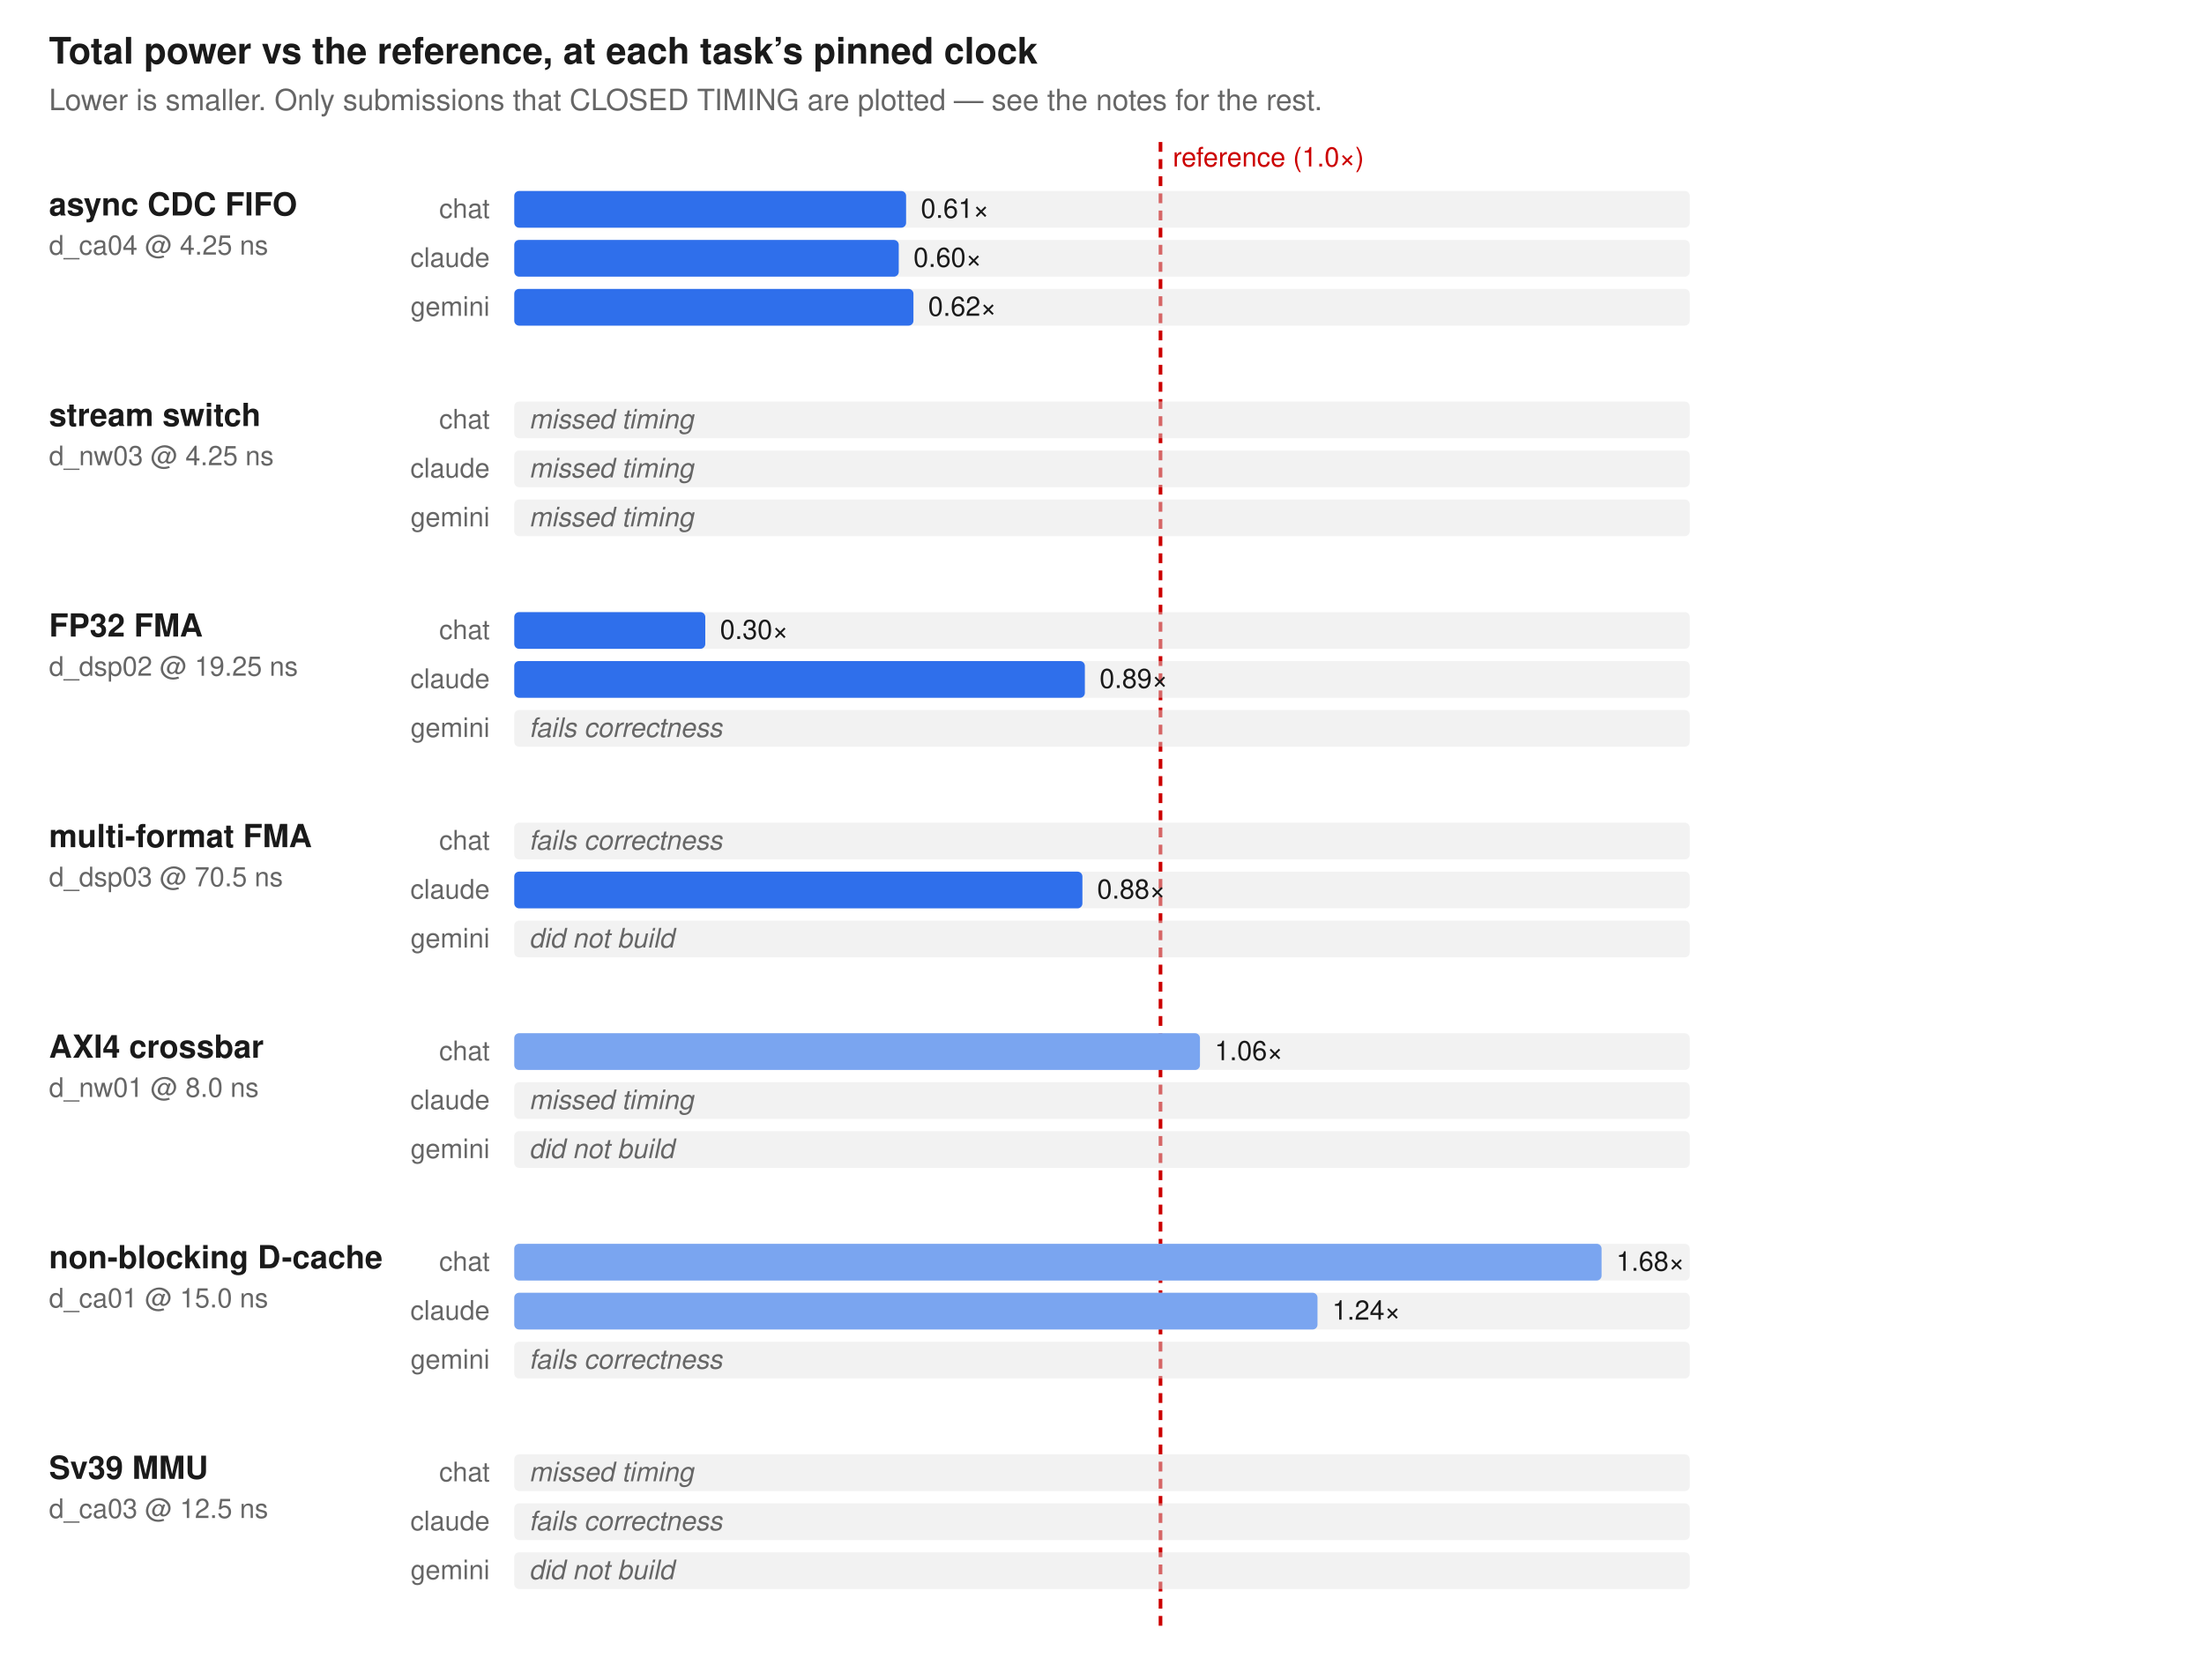
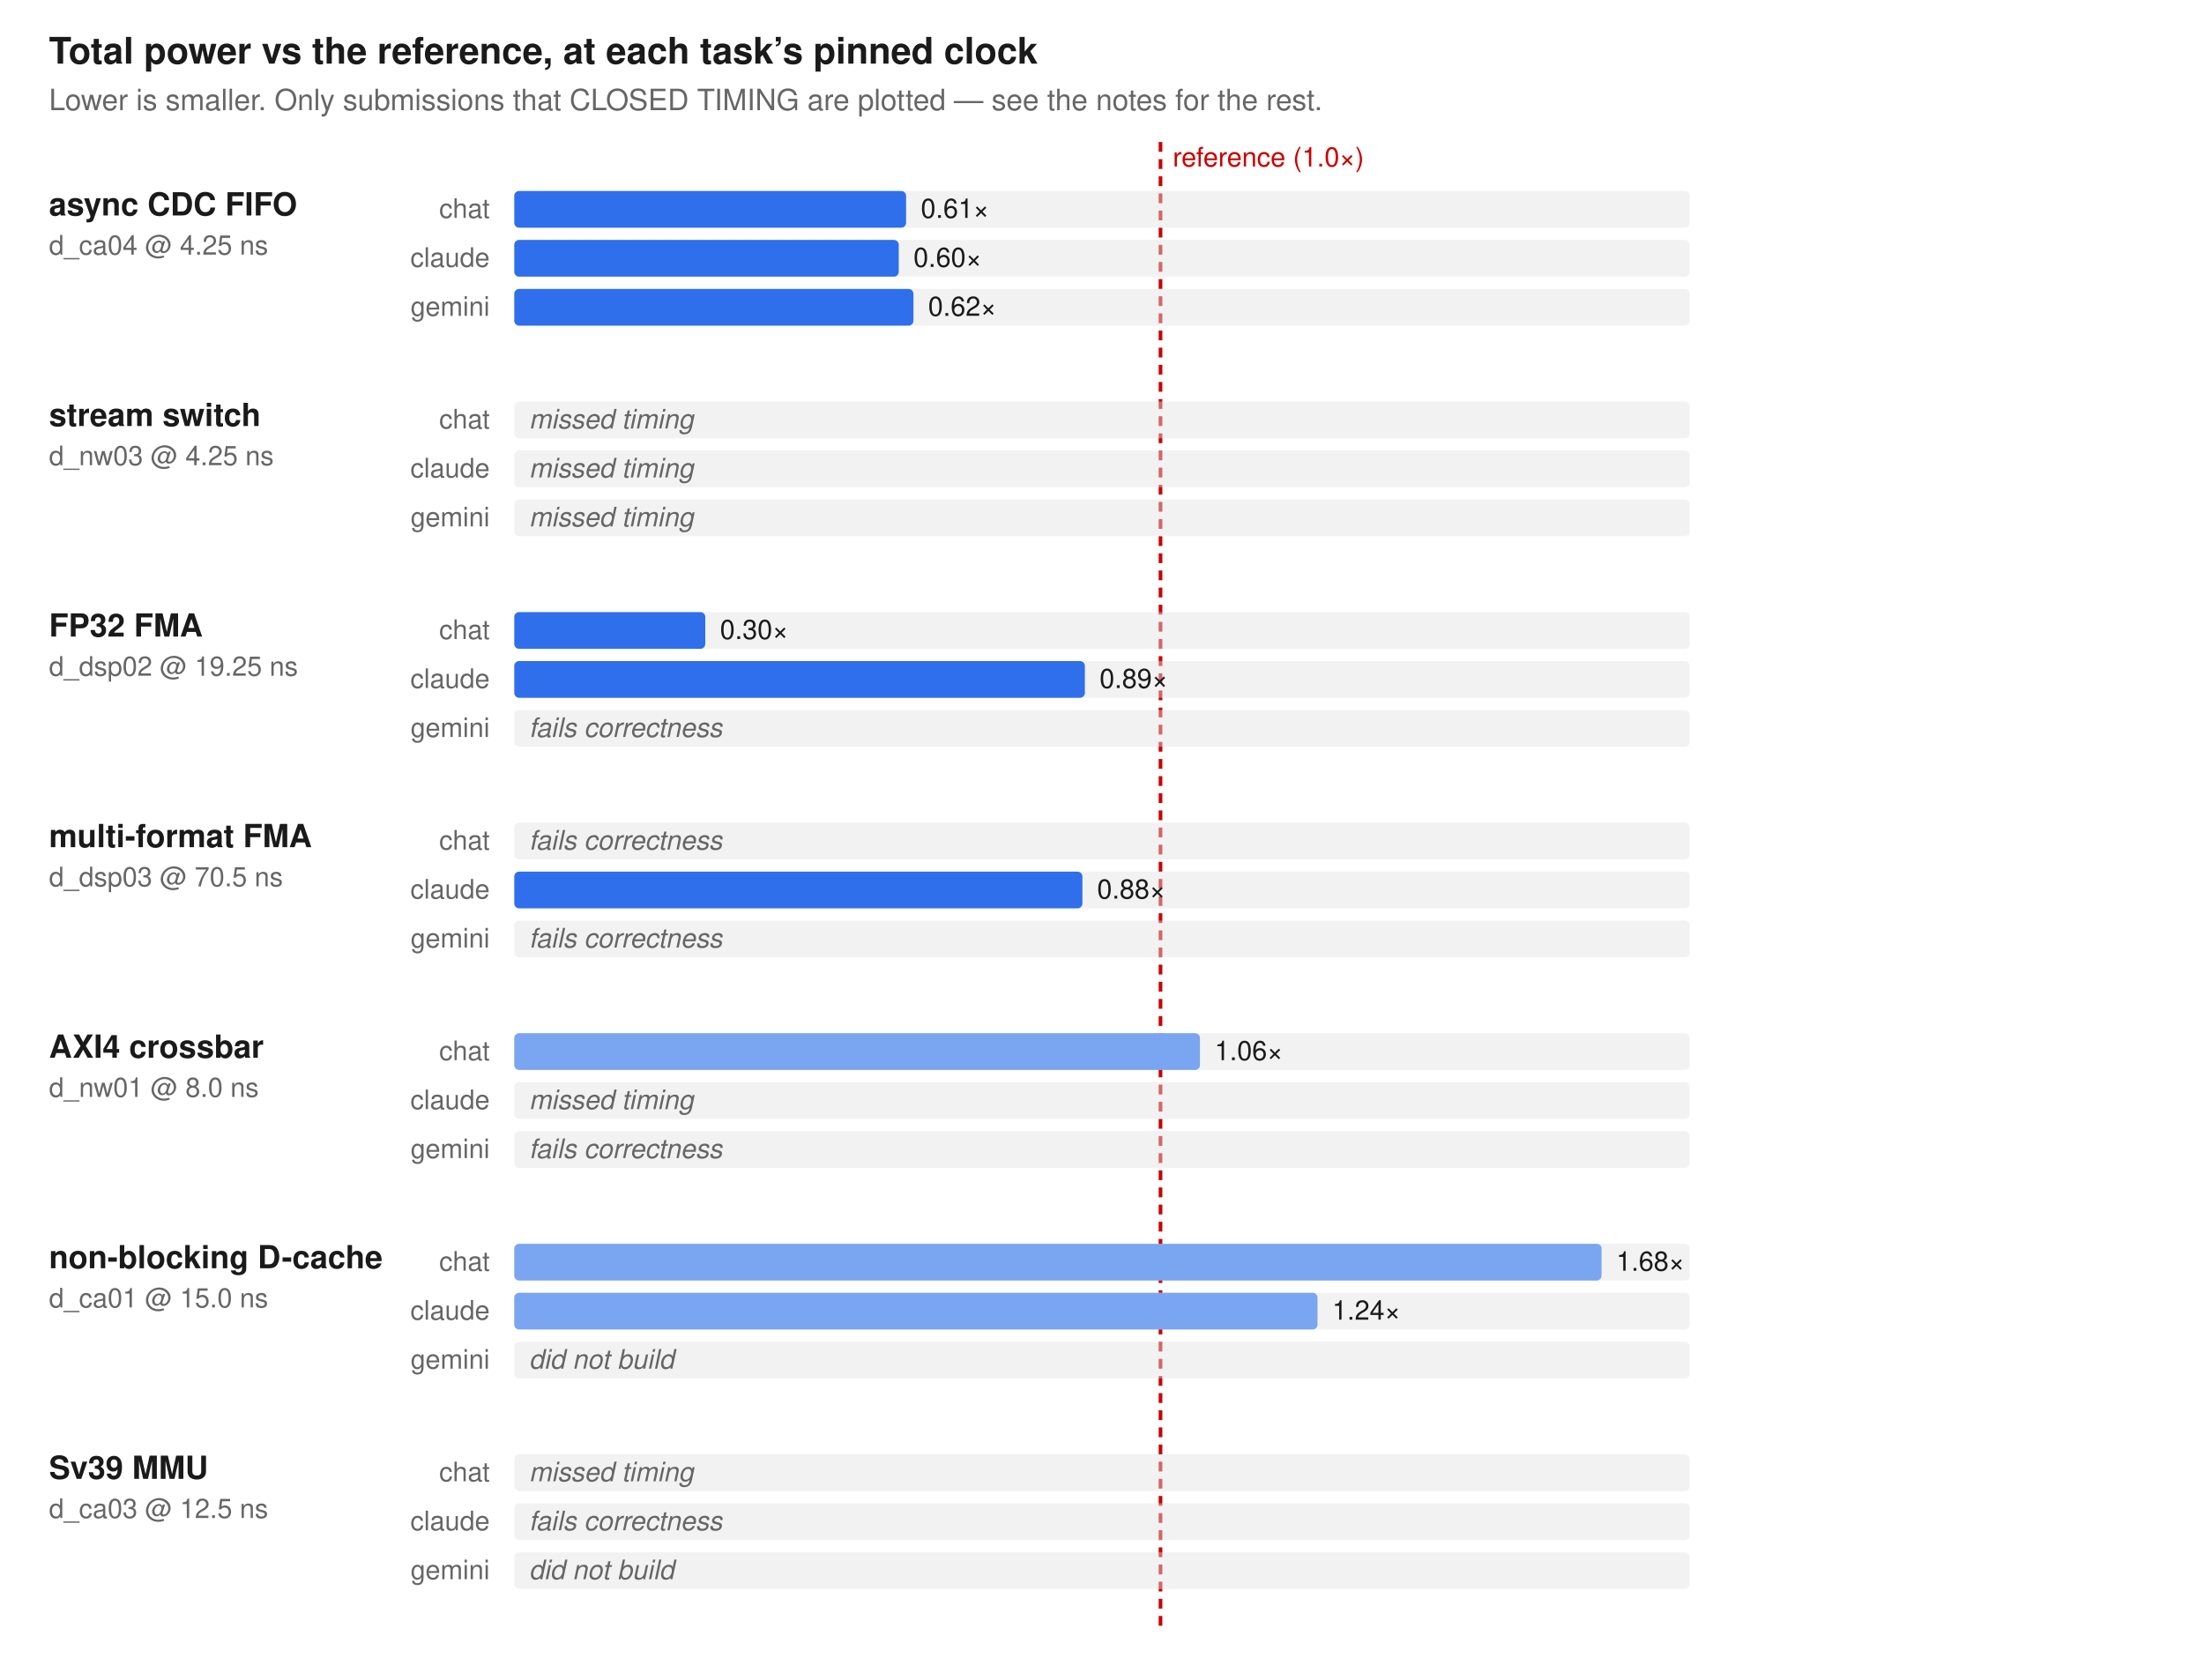
<svg xmlns="http://www.w3.org/2000/svg" viewBox="0 0 900 686" font-family="-apple-system,BlinkMacSystemFont,Segoe UI,Helvetica,Arial,sans-serif">
  <rect width="900" height="686" fill="none" />
  <text x="20" y="26" fill="#1a1a1a" font-size="15" font-weight="600">Total power vs the reference, at each task’s pinned clock</text>
  <text x="20" y="45" fill="#666" font-size="12">Lower is smaller. Only submissions that CLOSED TIMING are plotted — see the notes for the rest.</text>
  <line x1="473.889" y1="58" x2="473.889" y2="666" stroke="#c00" stroke-width="1.5" stroke-dasharray="4 3" />
  <text x="478.889" y="68" fill="#c00" font-size="11">reference (1.0×)</text>
  <text x="20" y="88" fill="#1a1a1a" font-size="13" font-weight="600">async CDC FIFO</text>
  <text x="20" y="104" fill="#666" font-size="11">d_ca04 @ 4.25 ns</text>
  <text x="200" y="89" fill="#666" font-size="11" text-anchor="end">chat</text>
  <rect x="210" y="78" width="480" height="15" rx="2" fill="#e3e3e3" opacity="0.45" />
  <rect x="210" y="78" width="160" height="15" rx="2" fill="#2f6feb" />
  <text x="376" y="89" fill="#1a1a1a" font-size="11">0.61×</text>
  <text x="200" y="109" fill="#666" font-size="11" text-anchor="end">claude</text>
  <rect x="210" y="98" width="480" height="15" rx="2" fill="#e3e3e3" opacity="0.45" />
  <rect x="210" y="98" width="157" height="15" rx="2" fill="#2f6feb" />
  <text x="373" y="109" fill="#1a1a1a" font-size="11">0.60×</text>
  <text x="200" y="129" fill="#666" font-size="11" text-anchor="end">gemini</text>
  <rect x="210" y="118" width="480" height="15" rx="2" fill="#e3e3e3" opacity="0.45" />
  <rect x="210" y="118" width="163" height="15" rx="2" fill="#2f6feb" />
  <text x="379" y="129" fill="#1a1a1a" font-size="11">0.62×</text>
  <text x="20" y="174" fill="#1a1a1a" font-size="13" font-weight="600">stream switch</text>
  <text x="20" y="190" fill="#666" font-size="11">d_nw03 @ 4.25 ns</text>
  <text x="200" y="175" fill="#666" font-size="11" text-anchor="end">chat</text>
  <rect x="210" y="164" width="480" height="15" rx="2" fill="#e3e3e3" opacity="0.45" />
  <text x="216" y="175" fill="#666" font-size="11" font-style="italic">missed timing</text>
  <text x="200" y="195" fill="#666" font-size="11" text-anchor="end">claude</text>
  <rect x="210" y="184" width="480" height="15" rx="2" fill="#e3e3e3" opacity="0.45" />
  <text x="216" y="195" fill="#666" font-size="11" font-style="italic">missed timing</text>
  <text x="200" y="215" fill="#666" font-size="11" text-anchor="end">gemini</text>
  <rect x="210" y="204" width="480" height="15" rx="2" fill="#e3e3e3" opacity="0.45" />
  <text x="216" y="215" fill="#666" font-size="11" font-style="italic">missed timing</text>
  <text x="20" y="260" fill="#1a1a1a" font-size="13" font-weight="600">FP32 FMA</text>
  <text x="20" y="276" fill="#666" font-size="11">d_dsp02 @ 19.25 ns</text>
  <text x="200" y="261" fill="#666" font-size="11" text-anchor="end">chat</text>
  <rect x="210" y="250" width="480" height="15" rx="2" fill="#e3e3e3" opacity="0.45" />
  <rect x="210" y="250" width="78" height="15" rx="2" fill="#2f6feb" />
  <text x="294" y="261" fill="#1a1a1a" font-size="11">0.30×</text>
  <text x="200" y="281" fill="#666" font-size="11" text-anchor="end">claude</text>
  <rect x="210" y="270" width="480" height="15" rx="2" fill="#e3e3e3" opacity="0.45" />
  <rect x="210" y="270" width="233" height="15" rx="2" fill="#2f6feb" />
  <text x="449" y="281" fill="#1a1a1a" font-size="11">0.89×</text>
  <text x="200" y="301" fill="#666" font-size="11" text-anchor="end">gemini</text>
  <rect x="210" y="290" width="480" height="15" rx="2" fill="#e3e3e3" opacity="0.45" />
  <text x="216" y="301" fill="#666" font-size="11" font-style="italic">fails correctness</text>
  <text x="20" y="346" fill="#1a1a1a" font-size="13" font-weight="600">multi-format FMA</text>
  <text x="20" y="362" fill="#666" font-size="11">d_dsp03 @ 70.5 ns</text>
  <text x="200" y="347" fill="#666" font-size="11" text-anchor="end">chat</text>
  <rect x="210" y="336" width="480" height="15" rx="2" fill="#e3e3e3" opacity="0.45" />
  <text x="216" y="347" fill="#666" font-size="11" font-style="italic">fails correctness</text>
  <text x="200" y="367" fill="#666" font-size="11" text-anchor="end">claude</text>
  <rect x="210" y="356" width="480" height="15" rx="2" fill="#e3e3e3" opacity="0.45" />
  <rect x="210" y="356" width="232" height="15" rx="2" fill="#2f6feb" />
  <text x="448" y="367" fill="#1a1a1a" font-size="11">0.88×</text>
  <text x="200" y="387" fill="#666" font-size="11" text-anchor="end">gemini</text>
  <rect x="210" y="376" width="480" height="15" rx="2" fill="#e3e3e3" opacity="0.45" />
-   <text x="216" y="387" fill="#666" font-size="11" font-style="italic">did not build</text>
+   <text x="216" y="387" fill="#666" font-size="11" font-style="italic">fails correctness</text>
  <text x="20" y="432" fill="#1a1a1a" font-size="13" font-weight="600">AXI4 crossbar</text>
  <text x="20" y="448" fill="#666" font-size="11">d_nw01 @ 8.0 ns</text>
  <text x="200" y="433" fill="#666" font-size="11" text-anchor="end">chat</text>
  <rect x="210" y="422" width="480" height="15" rx="2" fill="#e3e3e3" opacity="0.45" />
  <rect x="210" y="422" width="280" height="15" rx="2" fill="#7aa5f0" />
  <text x="496" y="433" fill="#1a1a1a" font-size="11">1.06×</text>
  <text x="200" y="453" fill="#666" font-size="11" text-anchor="end">claude</text>
  <rect x="210" y="442" width="480" height="15" rx="2" fill="#e3e3e3" opacity="0.45" />
  <text x="216" y="453" fill="#666" font-size="11" font-style="italic">missed timing</text>
  <text x="200" y="473" fill="#666" font-size="11" text-anchor="end">gemini</text>
  <rect x="210" y="462" width="480" height="15" rx="2" fill="#e3e3e3" opacity="0.45" />
-   <text x="216" y="473" fill="#666" font-size="11" font-style="italic">did not build</text>
+   <text x="216" y="473" fill="#666" font-size="11" font-style="italic">fails correctness</text>
  <text x="20" y="518" fill="#1a1a1a" font-size="13" font-weight="600">non-blocking D-cache</text>
  <text x="20" y="534" fill="#666" font-size="11">d_ca01 @ 15.0 ns</text>
  <text x="200" y="519" fill="#666" font-size="11" text-anchor="end">chat</text>
  <rect x="210" y="508" width="480" height="15" rx="2" fill="#e3e3e3" opacity="0.45" />
  <rect x="210" y="508" width="444" height="15" rx="2" fill="#7aa5f0" />
  <text x="660" y="519" fill="#1a1a1a" font-size="11">1.68×</text>
  <text x="200" y="539" fill="#666" font-size="11" text-anchor="end">claude</text>
  <rect x="210" y="528" width="480" height="15" rx="2" fill="#e3e3e3" opacity="0.45" />
  <rect x="210" y="528" width="328" height="15" rx="2" fill="#7aa5f0" />
  <text x="544" y="539" fill="#1a1a1a" font-size="11">1.24×</text>
  <text x="200" y="559" fill="#666" font-size="11" text-anchor="end">gemini</text>
  <rect x="210" y="548" width="480" height="15" rx="2" fill="#e3e3e3" opacity="0.45" />
-   <text x="216" y="559" fill="#666" font-size="11" font-style="italic">fails correctness</text>
+   <text x="216" y="559" fill="#666" font-size="11" font-style="italic">did not build</text>
  <text x="20" y="604" fill="#1a1a1a" font-size="13" font-weight="600">Sv39 MMU</text>
  <text x="20" y="620" fill="#666" font-size="11">d_ca03 @ 12.5 ns</text>
  <text x="200" y="605" fill="#666" font-size="11" text-anchor="end">chat</text>
  <rect x="210" y="594" width="480" height="15" rx="2" fill="#e3e3e3" opacity="0.45" />
  <text x="216" y="605" fill="#666" font-size="11" font-style="italic">missed timing</text>
  <text x="200" y="625" fill="#666" font-size="11" text-anchor="end">claude</text>
  <rect x="210" y="614" width="480" height="15" rx="2" fill="#e3e3e3" opacity="0.45" />
  <text x="216" y="625" fill="#666" font-size="11" font-style="italic">fails correctness</text>
  <text x="200" y="645" fill="#666" font-size="11" text-anchor="end">gemini</text>
  <rect x="210" y="634" width="480" height="15" rx="2" fill="#e3e3e3" opacity="0.45" />
  <text x="216" y="645" fill="#666" font-size="11" font-style="italic">did not build</text>
</svg>
